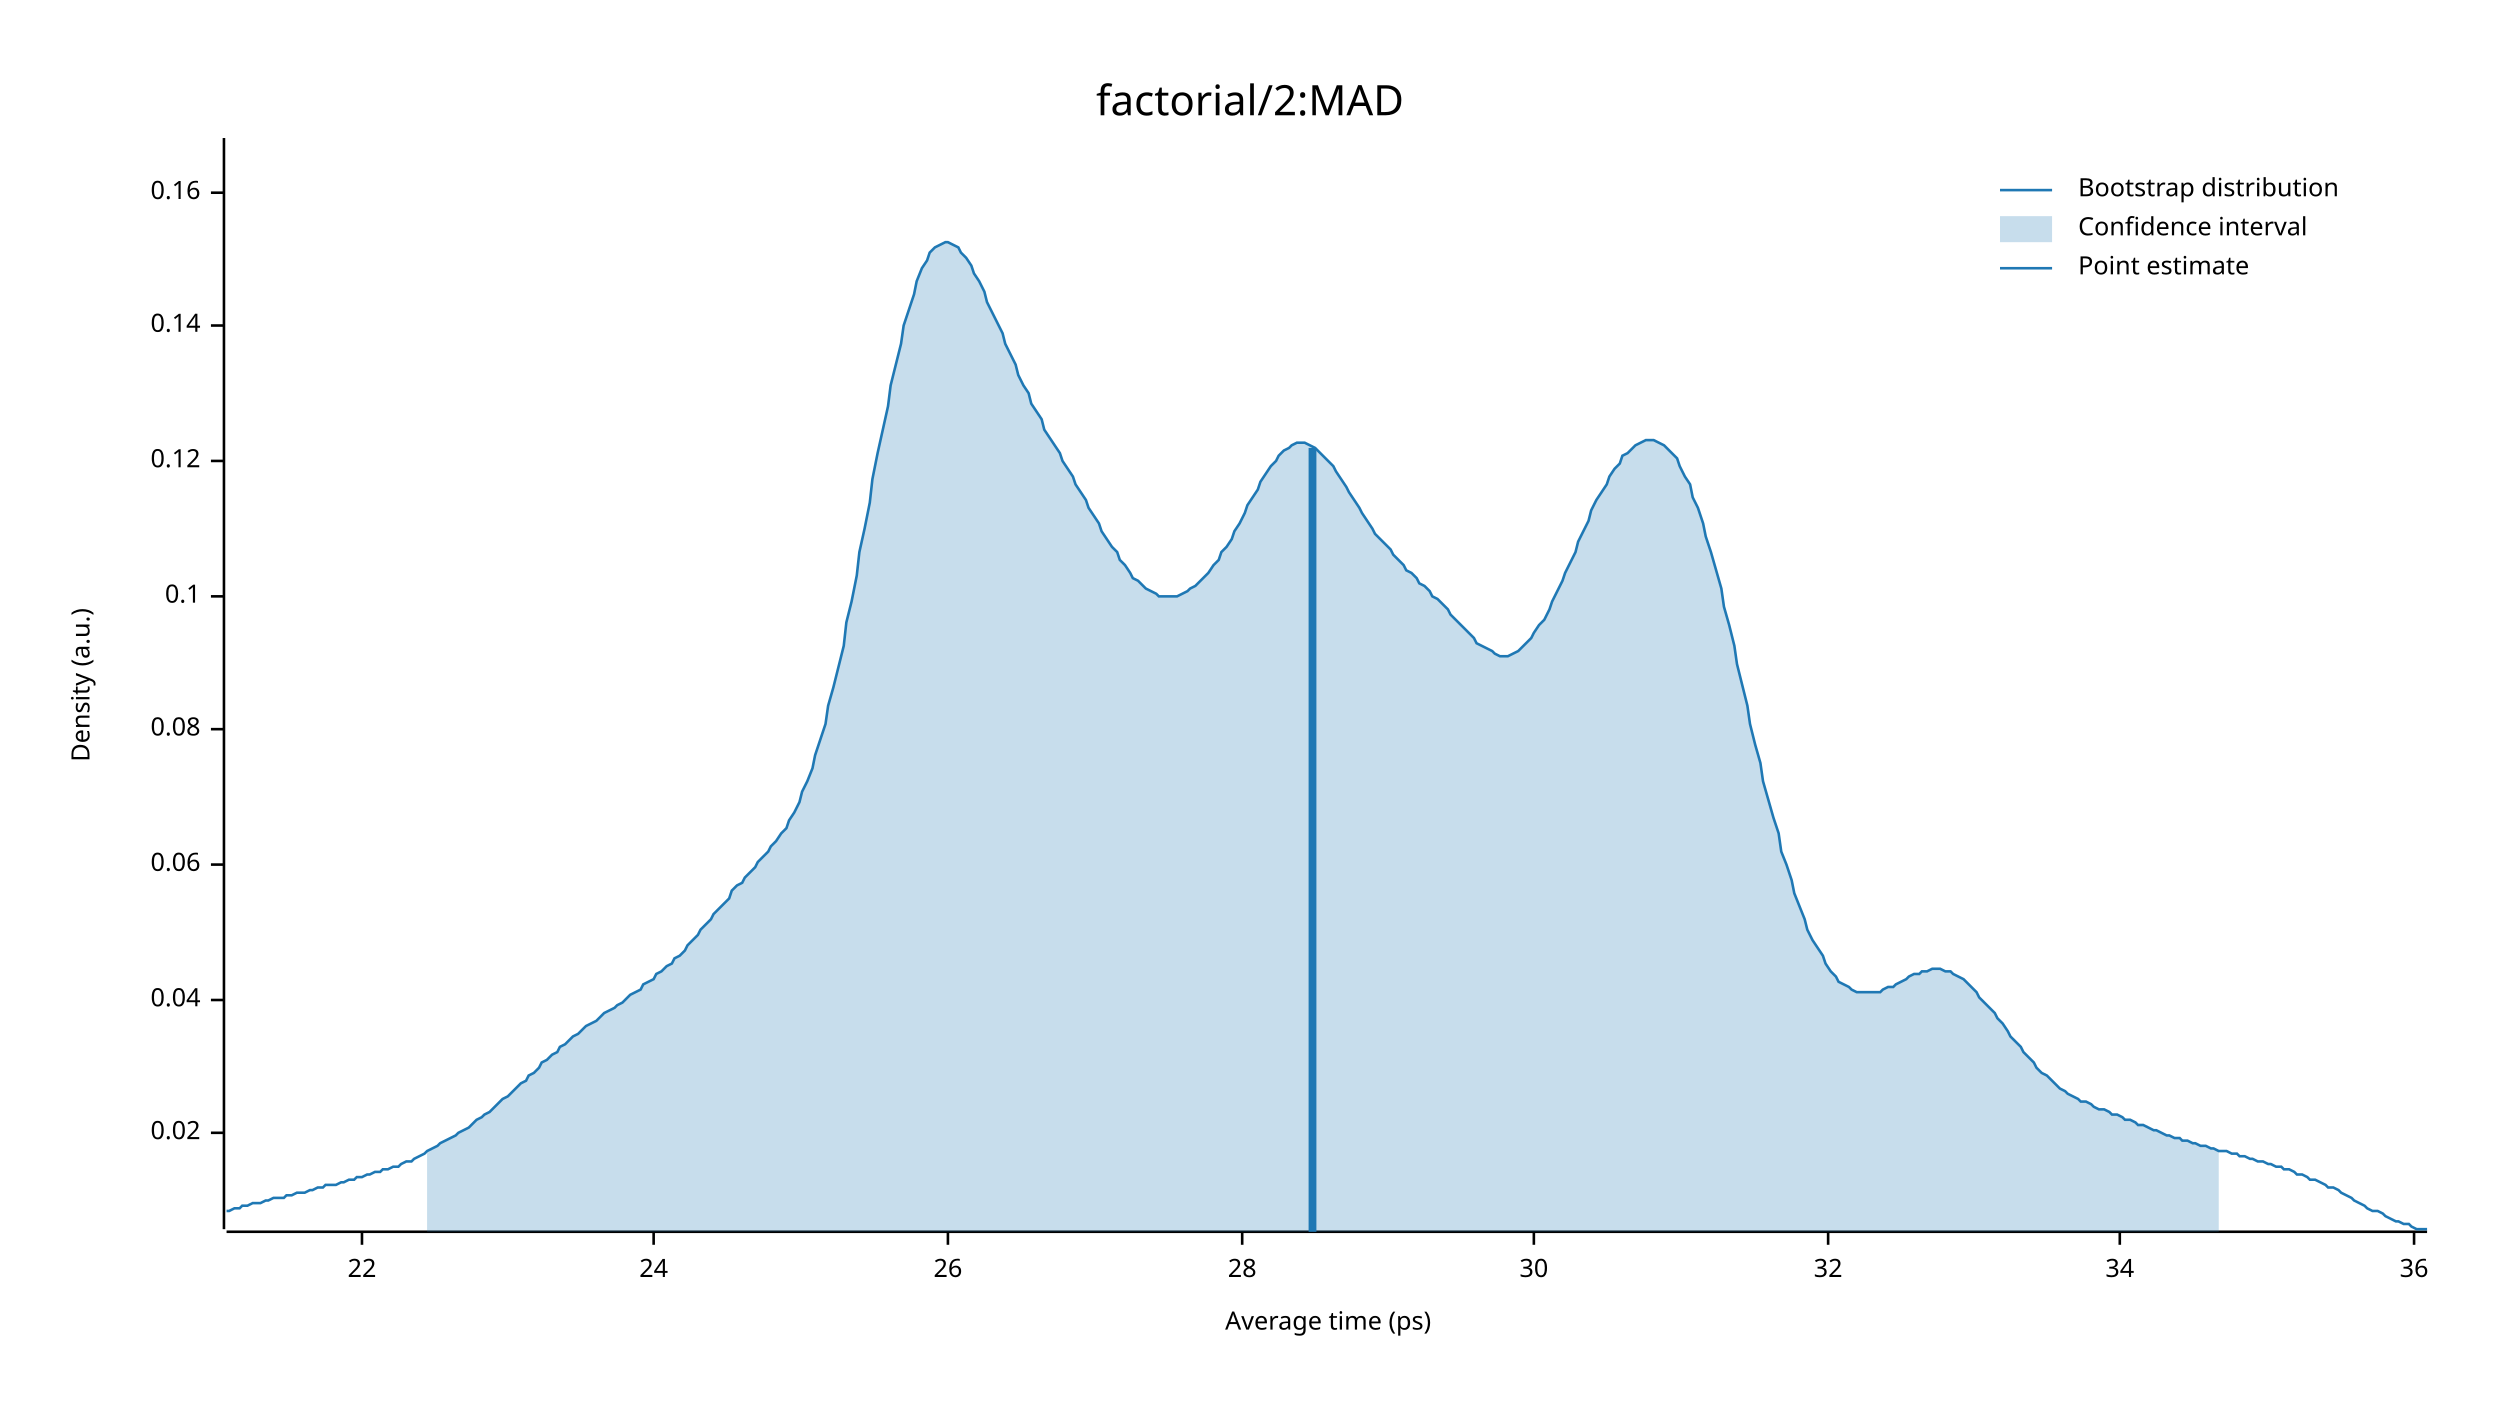
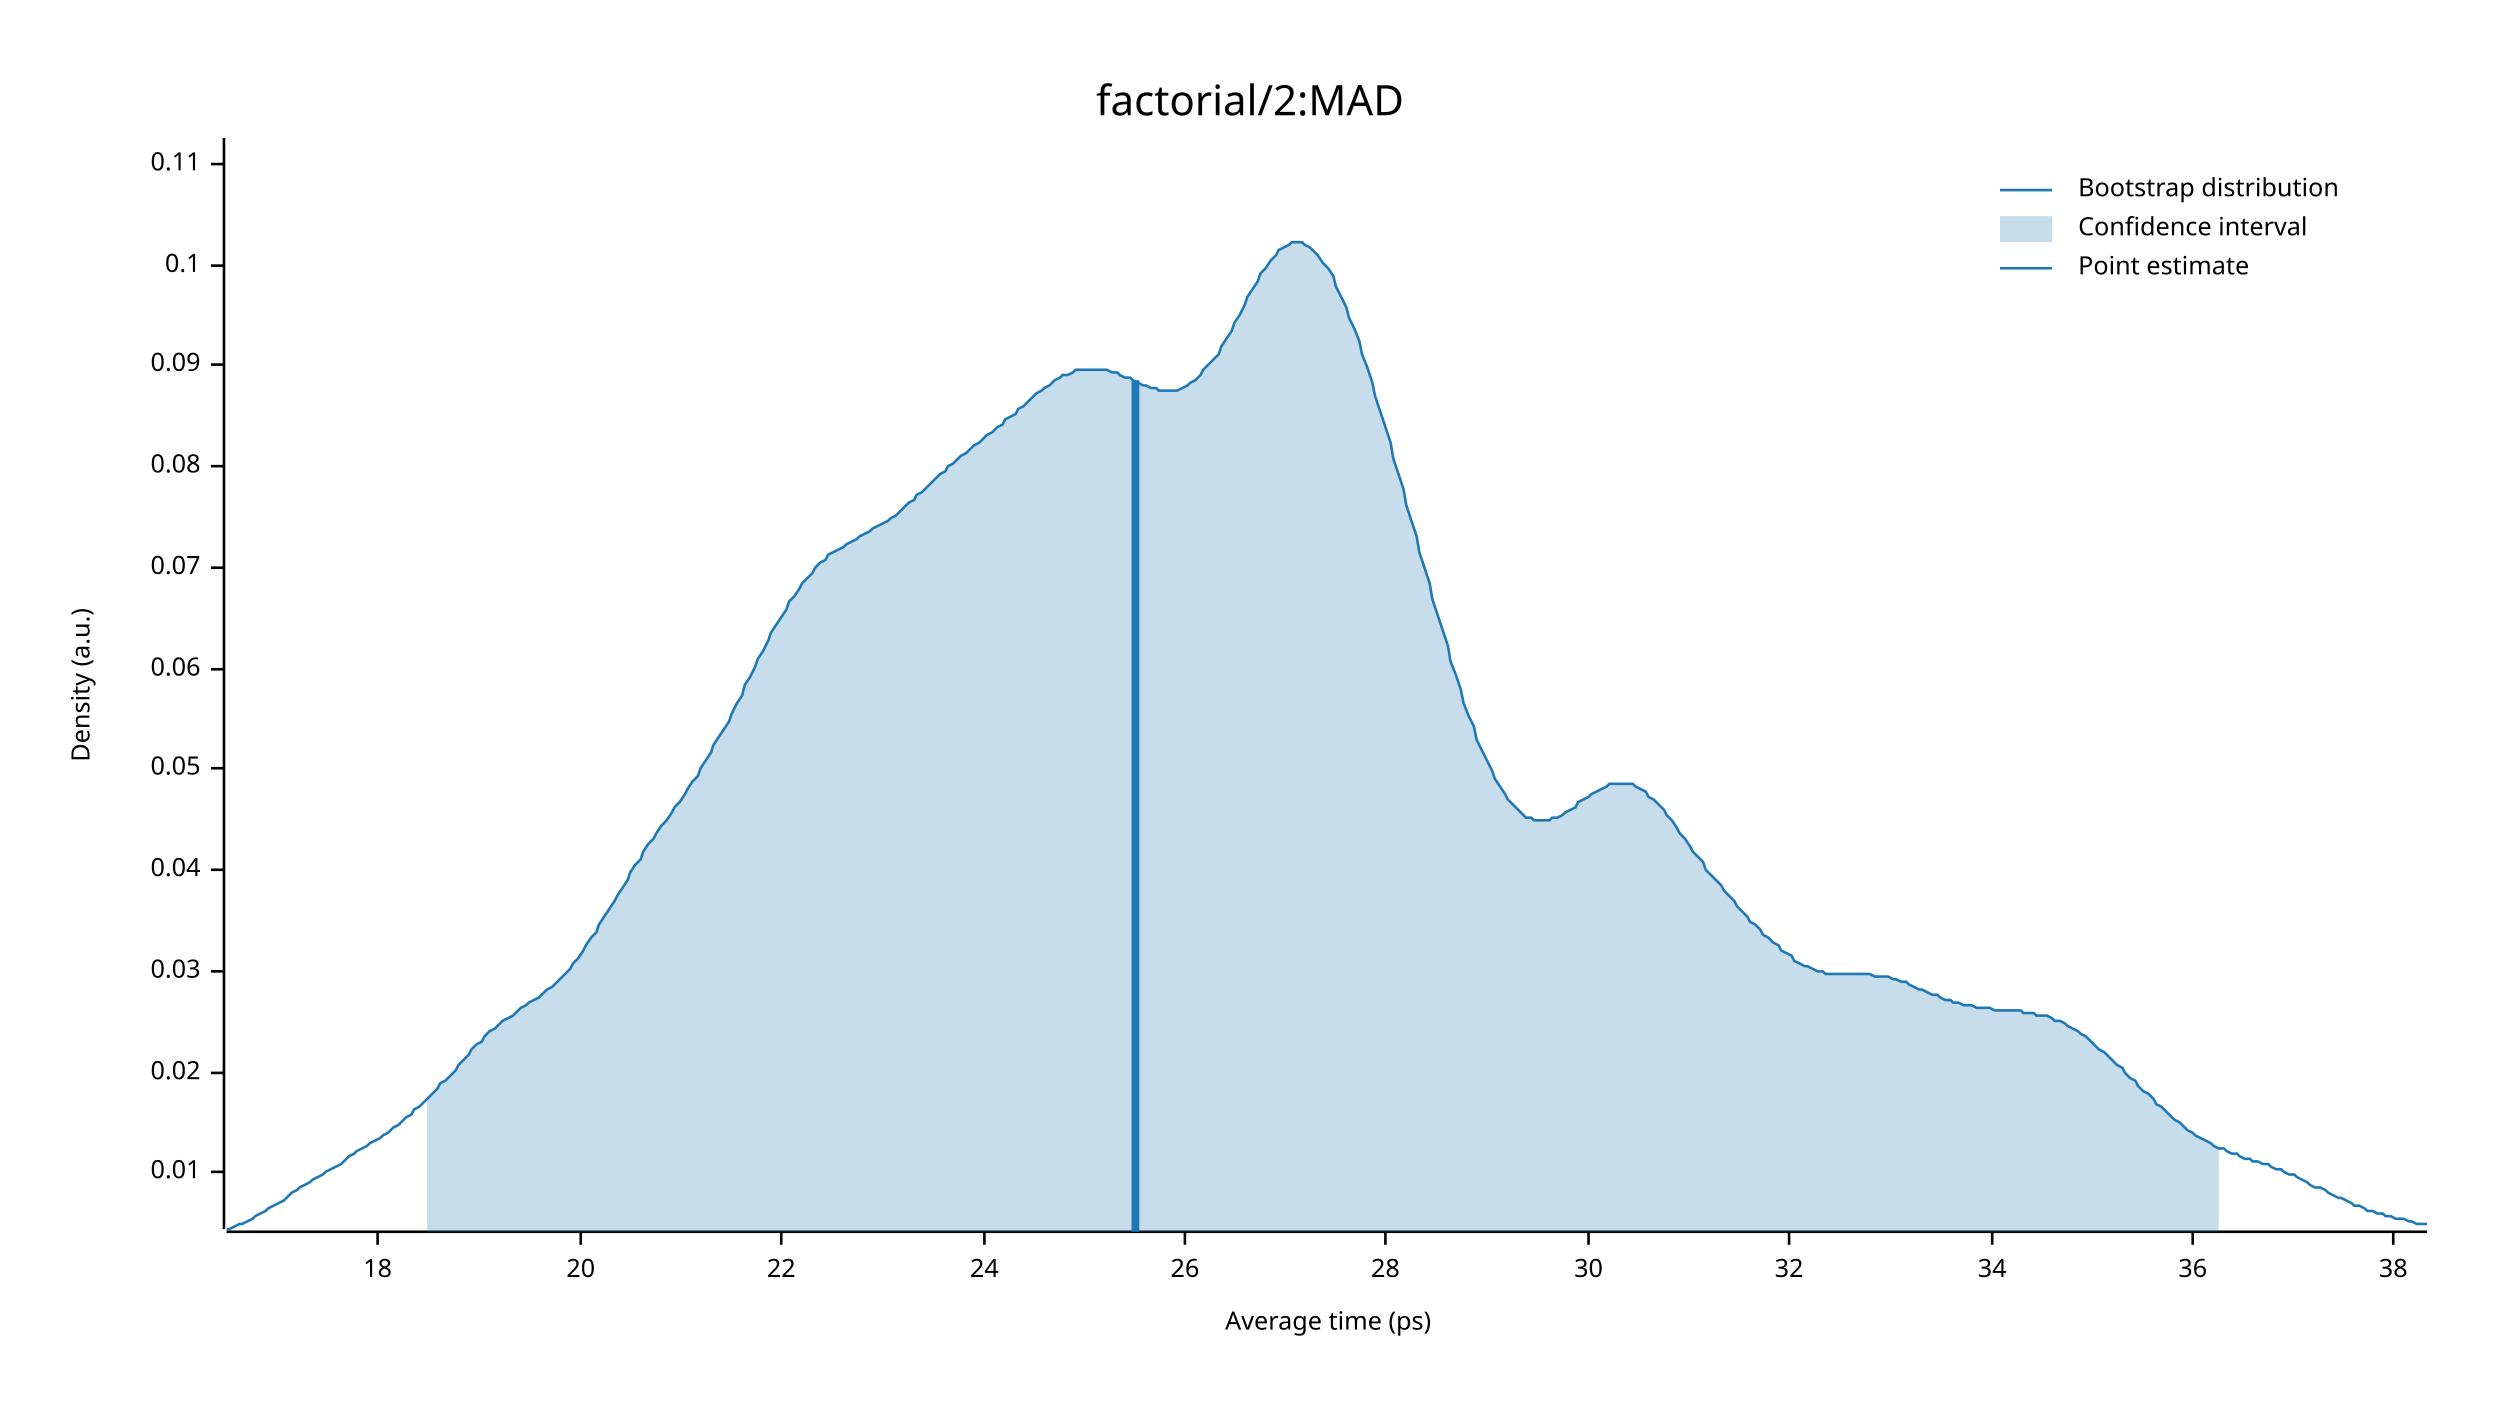
<svg xmlns="http://www.w3.org/2000/svg" width="960" height="540" viewBox="0 0 960 540">
  <text x="480" y="32" dy="0.76em" text-anchor="middle" font-family="sans-serif" font-size="16.129" opacity="1" fill="#000000">
factorial/2:MAD
</text>
  <text x="27" y="263" dy="0.76em" text-anchor="middle" font-family="sans-serif" font-size="9.677" opacity="1" fill="#000000" transform="rotate(270, 27, 263)">
Density (a.u.)
</text>
  <text x="510" y="513" dy="-0.5ex" text-anchor="middle" font-family="sans-serif" font-size="9.677" opacity="1" fill="#000000">
Average time (ps)
</text>
  <polyline fill="none" opacity="1" stroke="#000000" stroke-width="1" points="86,53 86,472 " />
-   <text x="77" y="435" dy="0.5ex" text-anchor="end" font-family="sans-serif" font-size="9.677" opacity="1" fill="#000000">
+   <text x="77" y="450" dy="0.5ex" text-anchor="end" font-family="sans-serif" font-size="9.677" opacity="1" fill="#000000">
+ 0.01
+ </text>
+   <polyline fill="none" opacity="1" stroke="#000000" stroke-width="1" points="81,450 86,450 " />
+   <text x="77" y="412" dy="0.5ex" text-anchor="end" font-family="sans-serif" font-size="9.677" opacity="1" fill="#000000">
0.02
</text>
-   <polyline fill="none" opacity="1" stroke="#000000" stroke-width="1" points="81,435 86,435 " />
-   <text x="77" y="384" dy="0.5ex" text-anchor="end" font-family="sans-serif" font-size="9.677" opacity="1" fill="#000000">
+   <polyline fill="none" opacity="1" stroke="#000000" stroke-width="1" points="81,412 86,412 " />
+   <text x="77" y="373" dy="0.5ex" text-anchor="end" font-family="sans-serif" font-size="9.677" opacity="1" fill="#000000">
+ 0.03
+ </text>
+   <polyline fill="none" opacity="1" stroke="#000000" stroke-width="1" points="81,373 86,373 " />
+   <text x="77" y="334" dy="0.5ex" text-anchor="end" font-family="sans-serif" font-size="9.677" opacity="1" fill="#000000">
0.04
</text>
-   <polyline fill="none" opacity="1" stroke="#000000" stroke-width="1" points="81,384 86,384 " />
-   <text x="77" y="332" dy="0.5ex" text-anchor="end" font-family="sans-serif" font-size="9.677" opacity="1" fill="#000000">
+   <polyline fill="none" opacity="1" stroke="#000000" stroke-width="1" points="81,334 86,334 " />
+   <text x="77" y="295" dy="0.5ex" text-anchor="end" font-family="sans-serif" font-size="9.677" opacity="1" fill="#000000">
+ 0.05
+ </text>
+   <polyline fill="none" opacity="1" stroke="#000000" stroke-width="1" points="81,295 86,295 " />
+   <text x="77" y="257" dy="0.5ex" text-anchor="end" font-family="sans-serif" font-size="9.677" opacity="1" fill="#000000">
0.06
</text>
-   <polyline fill="none" opacity="1" stroke="#000000" stroke-width="1" points="81,332 86,332 " />
-   <text x="77" y="280" dy="0.5ex" text-anchor="end" font-family="sans-serif" font-size="9.677" opacity="1" fill="#000000">
+   <polyline fill="none" opacity="1" stroke="#000000" stroke-width="1" points="81,257 86,257 " />
+   <text x="77" y="218" dy="0.5ex" text-anchor="end" font-family="sans-serif" font-size="9.677" opacity="1" fill="#000000">
+ 0.07
+ </text>
+   <polyline fill="none" opacity="1" stroke="#000000" stroke-width="1" points="81,218 86,218 " />
+   <text x="77" y="179" dy="0.5ex" text-anchor="end" font-family="sans-serif" font-size="9.677" opacity="1" fill="#000000">
0.08
</text>
-   <polyline fill="none" opacity="1" stroke="#000000" stroke-width="1" points="81,280 86,280 " />
-   <text x="77" y="229" dy="0.5ex" text-anchor="end" font-family="sans-serif" font-size="9.677" opacity="1" fill="#000000">
+   <polyline fill="none" opacity="1" stroke="#000000" stroke-width="1" points="81,179 86,179 " />
+   <text x="77" y="140" dy="0.5ex" text-anchor="end" font-family="sans-serif" font-size="9.677" opacity="1" fill="#000000">
+ 0.09
+ </text>
+   <polyline fill="none" opacity="1" stroke="#000000" stroke-width="1" points="81,140 86,140 " />
+   <text x="77" y="102" dy="0.5ex" text-anchor="end" font-family="sans-serif" font-size="9.677" opacity="1" fill="#000000">
0.1
</text>
-   <polyline fill="none" opacity="1" stroke="#000000" stroke-width="1" points="81,229 86,229 " />
-   <text x="77" y="177" dy="0.5ex" text-anchor="end" font-family="sans-serif" font-size="9.677" opacity="1" fill="#000000">
- 0.12
+   <polyline fill="none" opacity="1" stroke="#000000" stroke-width="1" points="81,102 86,102 " />
+   <text x="77" y="63" dy="0.5ex" text-anchor="end" font-family="sans-serif" font-size="9.677" opacity="1" fill="#000000">
+ 0.11
</text>
-   <polyline fill="none" opacity="1" stroke="#000000" stroke-width="1" points="81,177 86,177 " />
-   <text x="77" y="125" dy="0.5ex" text-anchor="end" font-family="sans-serif" font-size="9.677" opacity="1" fill="#000000">
- 0.14
+   <polyline fill="none" opacity="1" stroke="#000000" stroke-width="1" points="81,63 86,63 " />
+   <polyline fill="none" opacity="1" stroke="#000000" stroke-width="1" points="87,473 932,473 " />
+   <text x="145" y="483" dy="0.76em" text-anchor="middle" font-family="sans-serif" font-size="9.677" opacity="1" fill="#000000">
+ 18
</text>
-   <polyline fill="none" opacity="1" stroke="#000000" stroke-width="1" points="81,125 86,125 " />
-   <text x="77" y="74" dy="0.5ex" text-anchor="end" font-family="sans-serif" font-size="9.677" opacity="1" fill="#000000">
- 0.16
+   <polyline fill="none" opacity="1" stroke="#000000" stroke-width="1" points="145,473 145,478 " />
+   <text x="223" y="483" dy="0.76em" text-anchor="middle" font-family="sans-serif" font-size="9.677" opacity="1" fill="#000000">
+ 20
</text>
-   <polyline fill="none" opacity="1" stroke="#000000" stroke-width="1" points="81,74 86,74 " />
-   <polyline fill="none" opacity="1" stroke="#000000" stroke-width="1" points="87,473 932,473 " />
-   <text x="139" y="483" dy="0.76em" text-anchor="middle" font-family="sans-serif" font-size="9.677" opacity="1" fill="#000000">
+   <polyline fill="none" opacity="1" stroke="#000000" stroke-width="1" points="223,473 223,478 " />
+   <text x="300" y="483" dy="0.76em" text-anchor="middle" font-family="sans-serif" font-size="9.677" opacity="1" fill="#000000">
22
</text>
-   <polyline fill="none" opacity="1" stroke="#000000" stroke-width="1" points="139,473 139,478 " />
-   <text x="251" y="483" dy="0.76em" text-anchor="middle" font-family="sans-serif" font-size="9.677" opacity="1" fill="#000000">
+   <polyline fill="none" opacity="1" stroke="#000000" stroke-width="1" points="300,473 300,478 " />
+   <text x="378" y="483" dy="0.76em" text-anchor="middle" font-family="sans-serif" font-size="9.677" opacity="1" fill="#000000">
24
</text>
-   <polyline fill="none" opacity="1" stroke="#000000" stroke-width="1" points="251,473 251,478 " />
-   <text x="364" y="483" dy="0.76em" text-anchor="middle" font-family="sans-serif" font-size="9.677" opacity="1" fill="#000000">
+   <polyline fill="none" opacity="1" stroke="#000000" stroke-width="1" points="378,473 378,478 " />
+   <text x="455" y="483" dy="0.76em" text-anchor="middle" font-family="sans-serif" font-size="9.677" opacity="1" fill="#000000">
26
</text>
-   <polyline fill="none" opacity="1" stroke="#000000" stroke-width="1" points="364,473 364,478 " />
-   <text x="477" y="483" dy="0.76em" text-anchor="middle" font-family="sans-serif" font-size="9.677" opacity="1" fill="#000000">
+   <polyline fill="none" opacity="1" stroke="#000000" stroke-width="1" points="455,473 455,478 " />
+   <text x="532" y="483" dy="0.76em" text-anchor="middle" font-family="sans-serif" font-size="9.677" opacity="1" fill="#000000">
28
</text>
-   <polyline fill="none" opacity="1" stroke="#000000" stroke-width="1" points="477,473 477,478 " />
-   <text x="589" y="483" dy="0.76em" text-anchor="middle" font-family="sans-serif" font-size="9.677" opacity="1" fill="#000000">
+   <polyline fill="none" opacity="1" stroke="#000000" stroke-width="1" points="532,473 532,478 " />
+   <text x="610" y="483" dy="0.76em" text-anchor="middle" font-family="sans-serif" font-size="9.677" opacity="1" fill="#000000">
30
</text>
-   <polyline fill="none" opacity="1" stroke="#000000" stroke-width="1" points="589,473 589,478 " />
-   <text x="702" y="483" dy="0.76em" text-anchor="middle" font-family="sans-serif" font-size="9.677" opacity="1" fill="#000000">
+   <polyline fill="none" opacity="1" stroke="#000000" stroke-width="1" points="610,473 610,478 " />
+   <text x="687" y="483" dy="0.76em" text-anchor="middle" font-family="sans-serif" font-size="9.677" opacity="1" fill="#000000">
32
</text>
-   <polyline fill="none" opacity="1" stroke="#000000" stroke-width="1" points="702,473 702,478 " />
-   <text x="814" y="483" dy="0.76em" text-anchor="middle" font-family="sans-serif" font-size="9.677" opacity="1" fill="#000000">
+   <polyline fill="none" opacity="1" stroke="#000000" stroke-width="1" points="687,473 687,478 " />
+   <text x="765" y="483" dy="0.76em" text-anchor="middle" font-family="sans-serif" font-size="9.677" opacity="1" fill="#000000">
34
</text>
-   <polyline fill="none" opacity="1" stroke="#000000" stroke-width="1" points="814,473 814,478 " />
-   <text x="927" y="483" dy="0.76em" text-anchor="middle" font-family="sans-serif" font-size="9.677" opacity="1" fill="#000000">
+   <polyline fill="none" opacity="1" stroke="#000000" stroke-width="1" points="765,473 765,478 " />
+   <text x="842" y="483" dy="0.76em" text-anchor="middle" font-family="sans-serif" font-size="9.677" opacity="1" fill="#000000">
36
</text>
-   <polyline fill="none" opacity="1" stroke="#000000" stroke-width="1" points="927,473 927,478 " />
-   <polyline fill="none" opacity="1" stroke="#1F78B4" stroke-width="1" points="87,465 88,465 90,464 92,464 93,463 95,463 97,462 98,462 100,462 102,461 103,461 105,460 107,460 109,460 110,459 112,459 114,458 115,458 117,458 119,457 120,457 122,456 124,456 125,455 127,455 129,455 131,454 132,454 134,453 136,453 137,452 139,452 141,451 142,451 144,450 146,450 147,449 149,449 151,448 153,448 154,447 156,446 158,446 159,445 161,444 163,443 164,442 166,441 168,440 169,439 171,438 173,437 175,436 176,435 178,434 180,433 181,432 183,430 185,429 186,428 188,427 190,425 191,424 193,422 195,421 197,419 198,418 200,416 202,415 203,413 205,412 207,410 208,408 210,407 212,405 214,404 215,402 217,401 219,399 220,398 222,397 224,395 225,394 227,393 229,392 230,391 232,389 234,388 236,387 237,386 239,385 241,383 242,382 244,381 246,380 247,378 249,377 251,376 252,374 254,373 256,371 258,370 259,368 261,367 263,365 264,363 266,361 268,359 269,357 271,355 273,353 274,351 276,349 278,347 280,345 281,342 283,340 285,339 286,337 288,335 290,333 291,331 293,329 295,327 296,325 298,323 300,320 302,318 303,315 305,312 307,308 308,304 310,300 312,295 313,290 315,284 317,278 318,271 320,264 322,256 324,248 325,239 327,231 329,221 330,212 332,203 334,193 335,184 337,174 339,165 341,156 342,148 344,140 346,132 347,125 349,119 351,113 352,108 354,103 356,100 357,97 359,95 361,94 363,93 364,93 366,94 368,95 369,97 371,99 373,102 374,105 376,108 378,112 379,116 381,120 383,124 385,128 386,132 388,136 390,140 391,144 393,148 395,151 396,155 398,158 400,161 401,165 403,168 405,171 407,174 408,177 410,180 412,183 413,186 415,189 417,192 418,195 420,198 422,201 423,204 425,207 427,210 429,212 430,215 432,217 434,220 435,222 437,223 439,225 440,226 442,227 444,228 445,229 447,229 449,229 451,229 452,229 454,228 456,227 457,226 459,225 461,223 462,222 464,220 466,217 468,215 469,212 471,210 473,207 474,204 476,201 478,197 479,194 481,191 483,188 484,185 486,182 488,179 490,177 491,175 493,173 495,172 496,171 498,170 500,170 501,170 503,171 505,172 506,173 508,175 510,177 512,179 513,181 515,184 517,187 518,189 520,192 522,195 523,197 525,200 527,203 528,205 530,207 532,209 534,211 535,213 537,215 539,217 540,219 542,220 544,222 545,224 547,225 549,227 550,229 552,230 554,232 556,234 557,236 559,238 561,240 562,241 564,243 566,245 567,247 569,248 571,249 573,250 574,251 576,252 578,252 579,252 581,251 583,250 584,249 586,247 588,245 589,243 591,240 593,238 595,234 596,231 598,227 600,223 601,220 603,216 605,212 606,208 608,204 610,200 611,196 613,192 615,189 617,186 618,183 620,180 622,178 623,175 625,174 627,172 628,171 630,170 632,169 633,169 635,169 637,170 639,171 640,172 642,174 644,176 645,179 647,183 649,186 650,191 652,195 654,201 655,206 657,212 659,219 661,226 662,233 664,240 666,248 667,255 669,263 671,271 672,278 674,286 676,293 677,300 679,307 681,314 683,320 684,327 686,332 688,338 689,343 691,348 693,353 694,357 696,361 698,364 700,367 701,370 703,373 705,375 706,377 708,378 710,379 711,380 713,381 715,381 716,381 718,381 720,381 722,381 723,380 725,379 727,379 728,378 730,377 732,376 733,375 735,374 737,374 738,373 740,373 742,372 744,372 745,372 747,373 749,373 750,374 752,375 754,376 755,377 757,379 759,381 760,383 762,385 764,387 766,389 767,391 769,393 771,396 772,398 774,400 776,402 777,404 779,406 781,408 782,410 784,412 786,413 788,415 789,416 791,418 793,419 794,420 796,421 798,422 799,423 801,423 803,424 804,425 806,426 808,426 810,427 811,428 813,428 815,429 816,430 818,430 820,431 821,432 823,432 825,433 827,434 828,434 830,435 832,436 833,436 835,437 837,437 838,438 840,438 842,439 843,439 845,440 847,440 849,441 850,441 852,442 854,442 855,442 857,443 859,443 860,444 862,444 864,445 865,445 867,446 869,446 871,447 872,447 874,448 876,448 877,449 879,449 881,450 882,451 884,451 886,452 887,453 889,453 891,454 893,455 894,456 896,456 898,457 899,458 901,459 903,460 904,461 906,462 908,463 909,464 911,465 913,465 915,466 916,467 918,468 920,469 921,469 923,470 925,470 926,471 928,472 930,472 932,472 " />
-   <polygon opacity="0.25" fill="#1F78B4" points="164,442 166,441 168,440 169,439 171,438 173,437 175,436 176,435 178,434 180,433 181,432 183,430 185,429 186,428 188,427 190,425 191,424 193,422 195,421 197,419 198,418 200,416 202,415 203,413 205,412 207,410 208,408 210,407 212,405 214,404 215,402 217,401 219,399 220,398 222,397 224,395 225,394 227,393 229,392 230,391 232,389 234,388 236,387 237,386 239,385 241,383 242,382 244,381 246,380 247,378 249,377 251,376 252,374 254,373 256,371 258,370 259,368 261,367 263,365 264,363 266,361 268,359 269,357 271,355 273,353 274,351 276,349 278,347 280,345 281,342 283,340 285,339 286,337 288,335 290,333 291,331 293,329 295,327 296,325 298,323 300,320 302,318 303,315 305,312 307,308 308,304 310,300 312,295 313,290 315,284 317,278 318,271 320,264 322,256 324,248 325,239 327,231 329,221 330,212 332,203 334,193 335,184 337,174 339,165 341,156 342,148 344,140 346,132 347,125 349,119 351,113 352,108 354,103 356,100 357,97 359,95 361,94 363,93 364,93 366,94 368,95 369,97 371,99 373,102 374,105 376,108 378,112 379,116 381,120 383,124 385,128 386,132 388,136 390,140 391,144 393,148 395,151 396,155 398,158 400,161 401,165 403,168 405,171 407,174 408,177 410,180 412,183 413,186 415,189 417,192 418,195 420,198 422,201 423,204 425,207 427,210 429,212 430,215 432,217 434,220 435,222 437,223 439,225 440,226 442,227 444,228 445,229 447,229 449,229 451,229 452,229 454,228 456,227 457,226 459,225 461,223 462,222 464,220 466,217 468,215 469,212 471,210 473,207 474,204 476,201 478,197 479,194 481,191 483,188 484,185 486,182 488,179 490,177 491,175 493,173 495,172 496,171 498,170 500,170 501,170 503,171 505,172 506,173 508,175 510,177 512,179 513,181 515,184 517,187 518,189 520,192 522,195 523,197 525,200 527,203 528,205 530,207 532,209 534,211 535,213 537,215 539,217 540,219 542,220 544,222 545,224 547,225 549,227 550,229 552,230 554,232 556,234 557,236 559,238 561,240 562,241 564,243 566,245 567,247 569,248 571,249 573,250 574,251 576,252 578,252 579,252 581,251 583,250 584,249 586,247 588,245 589,243 591,240 593,238 595,234 596,231 598,227 600,223 601,220 603,216 605,212 606,208 608,204 610,200 611,196 613,192 615,189 617,186 618,183 620,180 622,178 623,175 625,174 627,172 628,171 630,170 632,169 633,169 635,169 637,170 639,171 640,172 642,174 644,176 645,179 647,183 649,186 650,191 652,195 654,201 655,206 657,212 659,219 661,226 662,233 664,240 666,248 667,255 669,263 671,271 672,278 674,286 676,293 677,300 679,307 681,314 683,320 684,327 686,332 688,338 689,343 691,348 693,353 694,357 696,361 698,364 700,367 701,370 703,373 705,375 706,377 708,378 710,379 711,380 713,381 715,381 716,381 718,381 720,381 722,381 723,380 725,379 727,379 728,378 730,377 732,376 733,375 735,374 737,374 738,373 740,373 742,372 744,372 745,372 747,373 749,373 750,374 752,375 754,376 755,377 757,379 759,381 760,383 762,385 764,387 766,389 767,391 769,393 771,396 772,398 774,400 776,402 777,404 779,406 781,408 782,410 784,412 786,413 788,415 789,416 791,418 793,419 794,420 796,421 798,422 799,423 801,423 803,424 804,425 806,426 808,426 810,427 811,428 813,428 815,429 816,430 818,430 820,431 821,432 823,432 825,433 827,434 828,434 830,435 832,436 833,436 835,437 837,437 838,438 840,438 842,439 843,439 845,440 847,440 849,441 850,441 852,442 852,473 164,473 " />
-   <polyline fill="none" opacity="1" stroke="#1F78B4" stroke-width="3" points="504,473 504,172 " />
+   <polyline fill="none" opacity="1" stroke="#000000" stroke-width="1" points="842,473 842,478 " />
+   <text x="919" y="483" dy="0.76em" text-anchor="middle" font-family="sans-serif" font-size="9.677" opacity="1" fill="#000000">
+ 38
+ </text>
+   <polyline fill="none" opacity="1" stroke="#000000" stroke-width="1" points="919,473 919,478 " />
+   <polyline fill="none" opacity="1" stroke="#1F78B4" stroke-width="1" points="87,472 88,472 90,471 92,470 93,470 95,469 97,468 98,467 100,466 102,465 103,464 105,463 107,462 109,461 110,460 112,458 114,457 115,456 117,455 119,454 120,453 122,452 124,451 125,450 127,449 129,448 131,447 132,446 134,444 136,443 137,442 139,441 141,440 142,439 144,438 146,437 147,436 149,435 151,433 153,432 154,431 156,429 158,428 159,426 161,425 163,423 164,422 166,420 168,418 169,416 171,415 173,413 175,411 176,409 178,407 180,405 181,403 183,401 185,400 186,398 188,396 190,395 191,394 193,392 195,391 197,390 198,389 200,387 202,386 203,385 205,384 207,383 208,382 210,380 212,379 214,377 215,376 217,374 219,372 220,370 222,368 224,365 225,363 227,360 229,358 230,355 232,352 234,349 236,346 237,344 239,341 241,338 242,335 244,332 246,330 247,327 249,324 251,322 252,320 254,317 256,315 258,312 259,310 261,308 263,305 264,303 266,300 268,298 269,295 271,292 273,289 274,286 276,283 278,280 280,277 281,274 283,270 285,267 286,263 288,260 290,256 291,253 293,250 295,246 296,243 298,240 300,237 302,234 303,231 305,229 307,226 308,224 310,222 312,220 313,218 315,216 317,215 318,213 320,212 322,211 324,210 325,209 327,208 329,207 330,206 332,205 334,204 335,203 337,202 339,201 341,200 342,199 344,198 346,196 347,195 349,193 351,192 352,190 354,189 356,187 357,186 359,184 361,182 363,181 364,179 366,178 368,176 369,175 371,174 373,172 374,171 376,170 378,168 379,167 381,166 383,164 385,163 386,161 388,160 390,159 391,157 393,156 395,154 396,153 398,151 400,150 401,149 403,148 405,146 407,145 408,144 410,144 412,143 413,142 415,142 417,142 418,142 420,142 422,142 423,142 425,142 427,143 429,143 430,144 432,145 434,145 435,146 437,147 439,148 440,148 442,149 444,149 445,150 447,150 449,150 451,150 452,150 454,149 456,148 457,147 459,146 461,144 462,142 464,140 466,138 468,136 469,133 471,130 473,127 474,124 476,121 478,117 479,114 481,111 483,108 484,105 486,103 488,100 490,98 491,96 493,95 495,94 496,93 498,93 500,93 501,94 503,95 505,97 506,98 508,101 510,103 512,106 513,110 515,114 517,118 518,122 520,126 522,131 523,136 525,141 527,147 528,152 530,158 532,164 534,170 535,176 537,182 539,188 540,194 542,200 544,206 545,212 547,218 549,224 550,230 552,236 554,242 556,248 557,254 559,259 561,265 562,270 564,275 566,279 567,284 569,288 571,292 573,296 574,299 576,302 578,305 579,307 581,309 583,311 584,312 586,314 588,314 589,315 591,315 593,315 595,315 596,314 598,314 600,313 601,312 603,311 605,310 606,308 608,307 610,306 611,305 613,304 615,303 617,302 618,301 620,301 622,301 623,301 625,301 627,301 628,302 630,303 632,304 633,306 635,307 637,309 639,311 640,313 642,315 644,318 645,320 647,322 649,325 650,327 652,329 654,331 655,334 657,336 659,338 661,340 662,342 664,344 666,346 667,348 669,350 671,352 672,354 674,355 676,357 677,359 679,360 681,362 683,363 684,365 686,366 688,367 689,369 691,370 693,371 694,371 696,372 698,373 700,373 701,374 703,374 705,374 706,374 708,374 710,374 711,374 713,374 715,374 716,374 718,374 720,375 722,375 723,375 725,375 727,376 728,376 730,377 732,377 733,378 735,379 737,380 738,380 740,381 742,382 744,382 745,383 747,384 749,384 750,385 752,385 754,386 755,386 757,386 759,387 760,387 762,387 764,387 766,388 767,388 769,388 771,388 772,388 774,388 776,388 777,389 779,389 781,389 782,390 784,390 786,390 788,391 789,392 791,392 793,393 794,394 796,395 798,396 799,397 801,398 803,400 804,401 806,403 808,404 810,406 811,407 813,409 815,410 816,412 818,414 820,415 821,417 823,419 825,420 827,422 828,424 830,425 832,427 833,428 835,430 837,431 838,432 840,434 842,435 843,436 845,437 847,438 849,439 850,440 852,441 854,441 855,442 857,443 859,443 860,444 862,445 864,445 865,446 867,446 869,447 871,447 872,448 874,449 876,449 877,450 879,451 881,451 882,452 884,453 886,454 887,455 889,456 891,456 893,457 894,458 896,459 898,460 899,460 901,461 903,462 904,463 906,463 908,464 909,465 911,465 913,466 915,466 916,467 918,467 920,468 921,468 923,468 925,469 926,469 928,470 930,470 932,470 " />
+   <polygon opacity="0.25" fill="#1F78B4" points="164,422 166,420 168,418 169,416 171,415 173,413 175,411 176,409 178,407 180,405 181,403 183,401 185,400 186,398 188,396 190,395 191,394 193,392 195,391 197,390 198,389 200,387 202,386 203,385 205,384 207,383 208,382 210,380 212,379 214,377 215,376 217,374 219,372 220,370 222,368 224,365 225,363 227,360 229,358 230,355 232,352 234,349 236,346 237,344 239,341 241,338 242,335 244,332 246,330 247,327 249,324 251,322 252,320 254,317 256,315 258,312 259,310 261,308 263,305 264,303 266,300 268,298 269,295 271,292 273,289 274,286 276,283 278,280 280,277 281,274 283,270 285,267 286,263 288,260 290,256 291,253 293,250 295,246 296,243 298,240 300,237 302,234 303,231 305,229 307,226 308,224 310,222 312,220 313,218 315,216 317,215 318,213 320,212 322,211 324,210 325,209 327,208 329,207 330,206 332,205 334,204 335,203 337,202 339,201 341,200 342,199 344,198 346,196 347,195 349,193 351,192 352,190 354,189 356,187 357,186 359,184 361,182 363,181 364,179 366,178 368,176 369,175 371,174 373,172 374,171 376,170 378,168 379,167 381,166 383,164 385,163 386,161 388,160 390,159 391,157 393,156 395,154 396,153 398,151 400,150 401,149 403,148 405,146 407,145 408,144 410,144 412,143 413,142 415,142 417,142 418,142 420,142 422,142 423,142 425,142 427,143 429,143 430,144 432,145 434,145 435,146 437,147 439,148 440,148 442,149 444,149 445,150 447,150 449,150 451,150 452,150 454,149 456,148 457,147 459,146 461,144 462,142 464,140 466,138 468,136 469,133 471,130 473,127 474,124 476,121 478,117 479,114 481,111 483,108 484,105 486,103 488,100 490,98 491,96 493,95 495,94 496,93 498,93 500,93 501,94 503,95 505,97 506,98 508,101 510,103 512,106 513,110 515,114 517,118 518,122 520,126 522,131 523,136 525,141 527,147 528,152 530,158 532,164 534,170 535,176 537,182 539,188 540,194 542,200 544,206 545,212 547,218 549,224 550,230 552,236 554,242 556,248 557,254 559,259 561,265 562,270 564,275 566,279 567,284 569,288 571,292 573,296 574,299 576,302 578,305 579,307 581,309 583,311 584,312 586,314 588,314 589,315 591,315 593,315 595,315 596,314 598,314 600,313 601,312 603,311 605,310 606,308 608,307 610,306 611,305 613,304 615,303 617,302 618,301 620,301 622,301 623,301 625,301 627,301 628,302 630,303 632,304 633,306 635,307 637,309 639,311 640,313 642,315 644,318 645,320 647,322 649,325 650,327 652,329 654,331 655,334 657,336 659,338 661,340 662,342 664,344 666,346 667,348 669,350 671,352 672,354 674,355 676,357 677,359 679,360 681,362 683,363 684,365 686,366 688,367 689,369 691,370 693,371 694,371 696,372 698,373 700,373 701,374 703,374 705,374 706,374 708,374 710,374 711,374 713,374 715,374 716,374 718,374 720,375 722,375 723,375 725,375 727,376 728,376 730,377 732,377 733,378 735,379 737,380 738,380 740,381 742,382 744,382 745,383 747,384 749,384 750,385 752,385 754,386 755,386 757,386 759,387 760,387 762,387 764,387 766,388 767,388 769,388 771,388 772,388 774,388 776,388 777,389 779,389 781,389 782,390 784,390 786,390 788,391 789,392 791,392 793,393 794,394 796,395 798,396 799,397 801,398 803,400 804,401 806,403 808,404 810,406 811,407 813,409 815,410 816,412 818,414 820,415 821,417 823,419 825,420 827,422 828,424 830,425 832,427 833,428 835,430 837,431 838,432 840,434 842,435 843,436 845,437 847,438 849,439 850,440 852,441 852,473 164,473 " />
+   <polyline fill="none" opacity="1" stroke="#1F78B4" stroke-width="3" points="436,473 436,146 " />
  <text x="798" y="68" dy="0.76em" text-anchor="start" font-family="sans-serif" font-size="9.677" opacity="1" fill="#000000">
Bootstrap distribution
</text>
  <text x="798" y="83" dy="0.76em" text-anchor="start" font-family="sans-serif" font-size="9.677" opacity="1" fill="#000000">
Confidence interval
</text>
  <text x="798" y="98" dy="0.76em" text-anchor="start" font-family="sans-serif" font-size="9.677" opacity="1" fill="#000000">
Point estimate
</text>
  <polyline fill="none" opacity="1" stroke="#1F78B4" stroke-width="1" points="768,73 788,73 " />
  <rect x="768" y="83" width="20" height="10" opacity="0.25" fill="#1F78B4" stroke="none" />
  <polyline fill="none" opacity="1" stroke="#1F78B4" stroke-width="1" points="768,103 788,103 " />
</svg>
